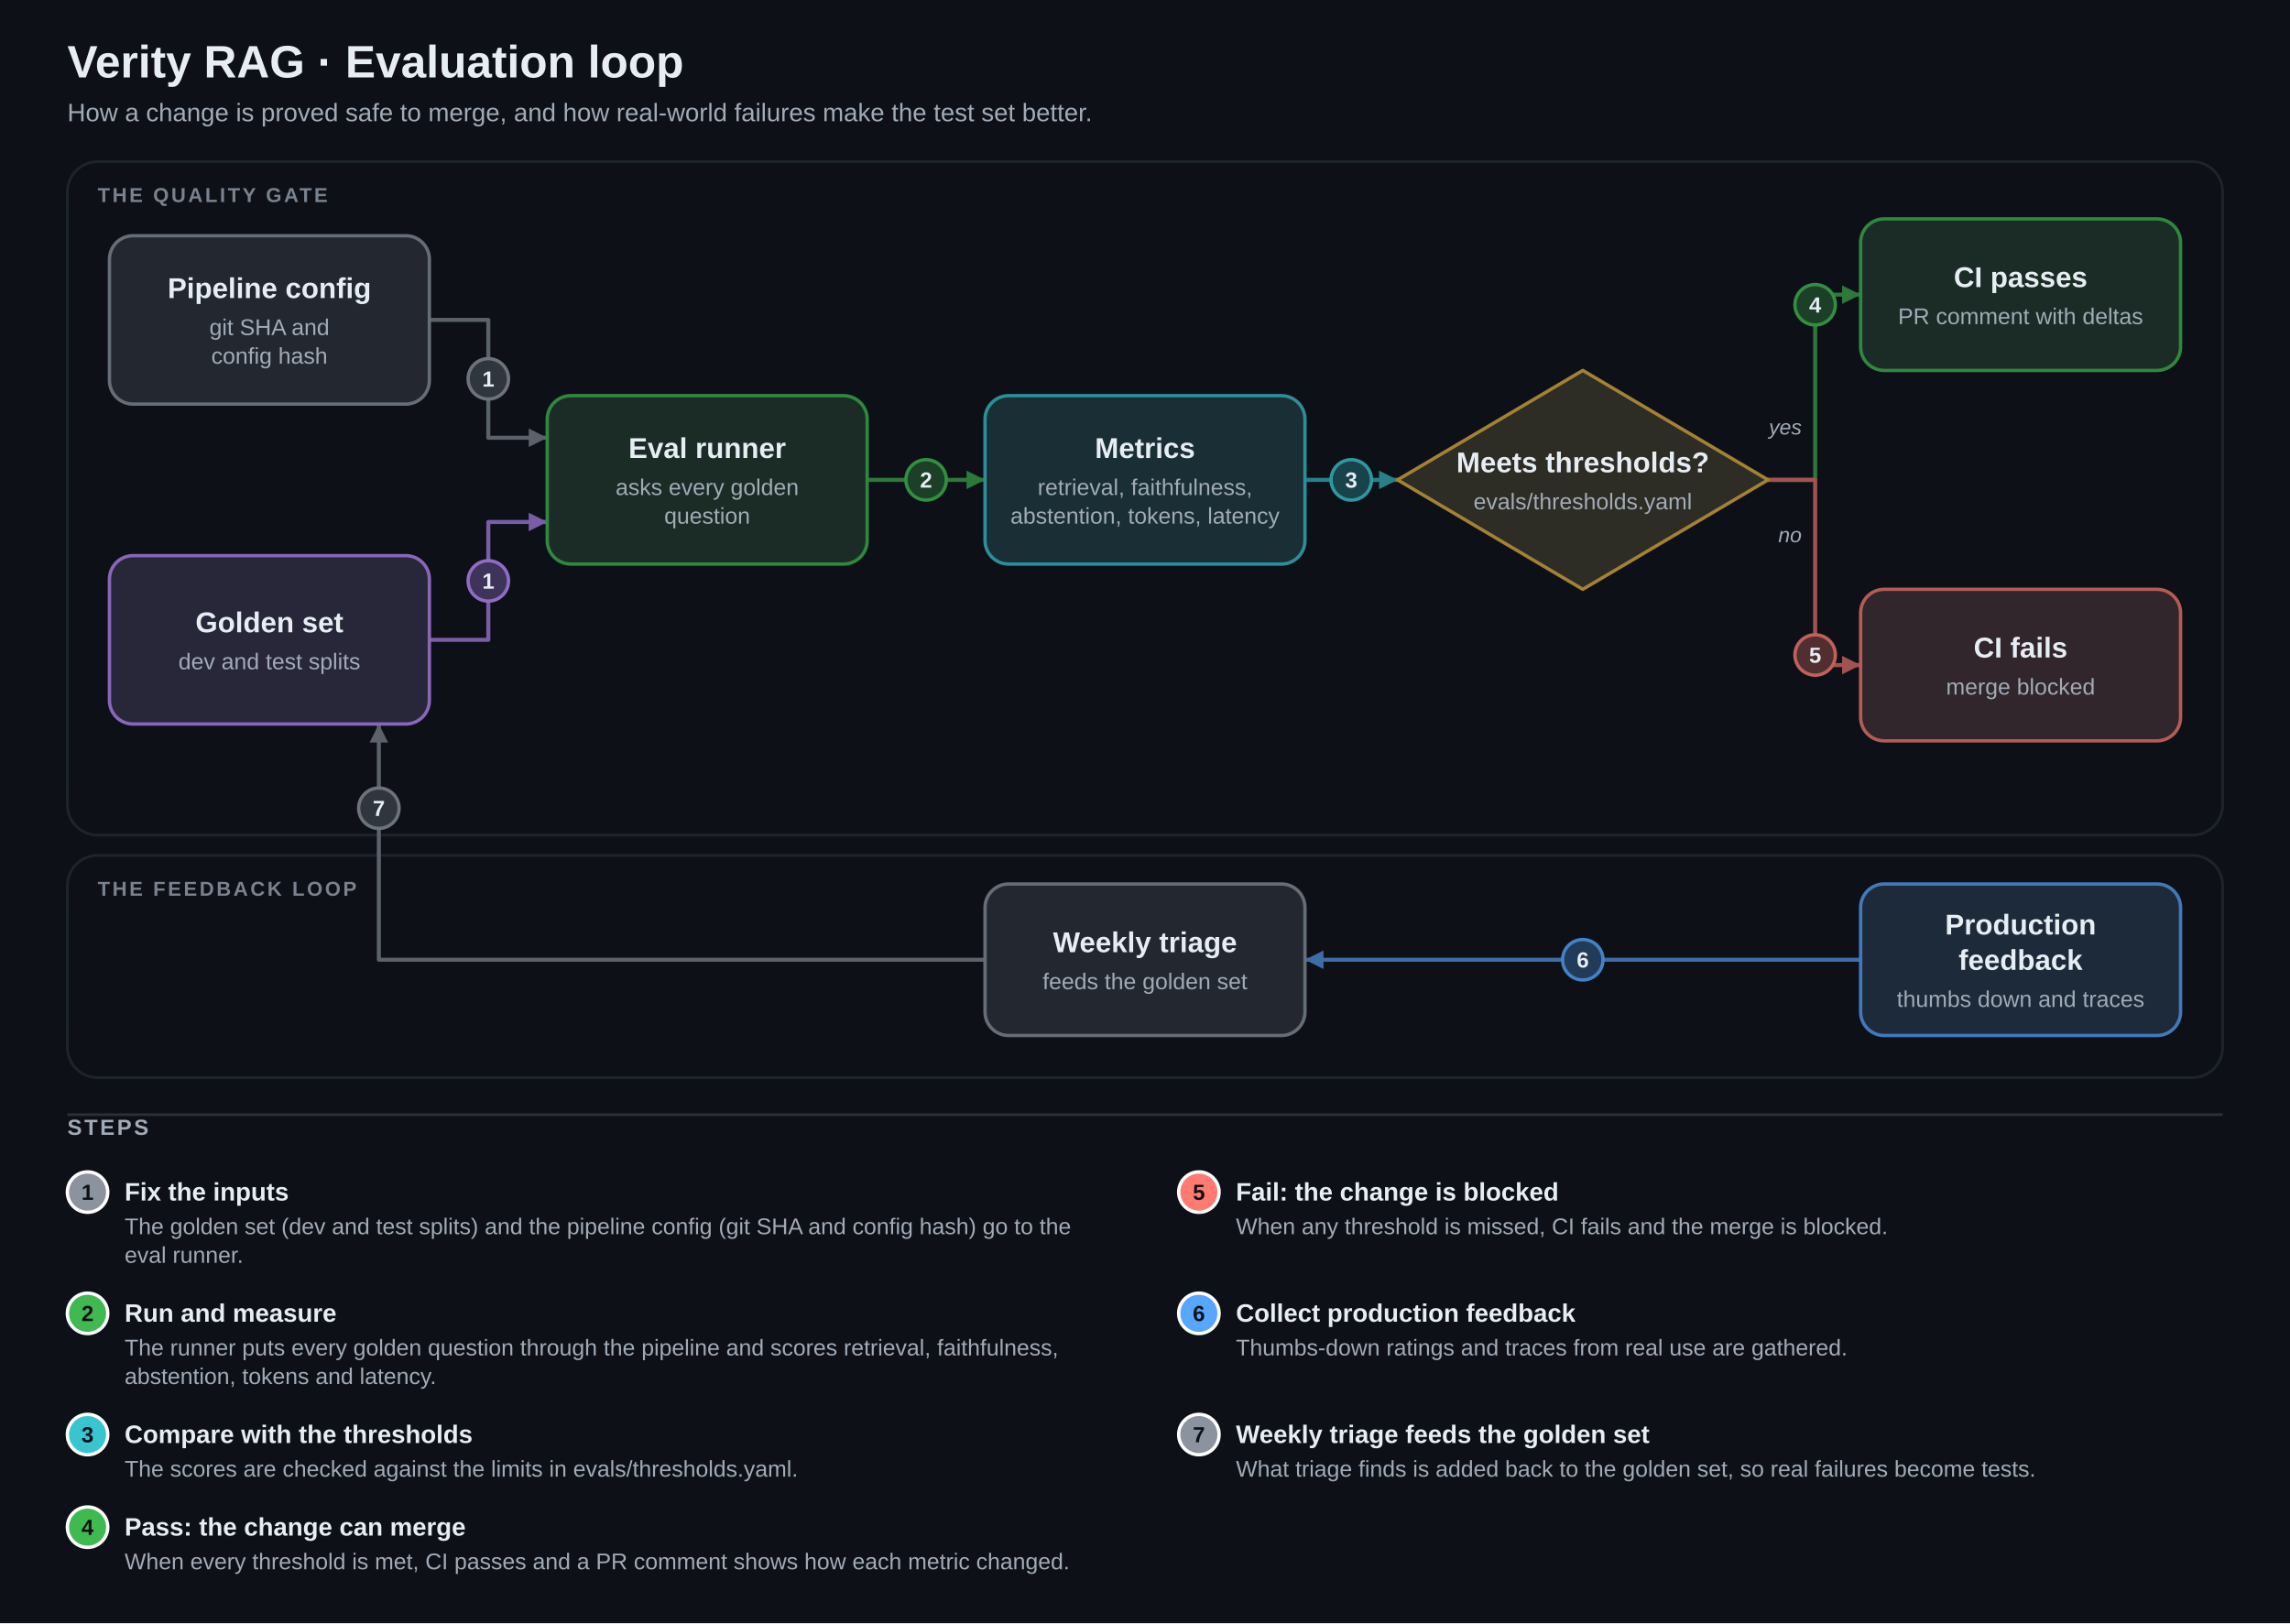
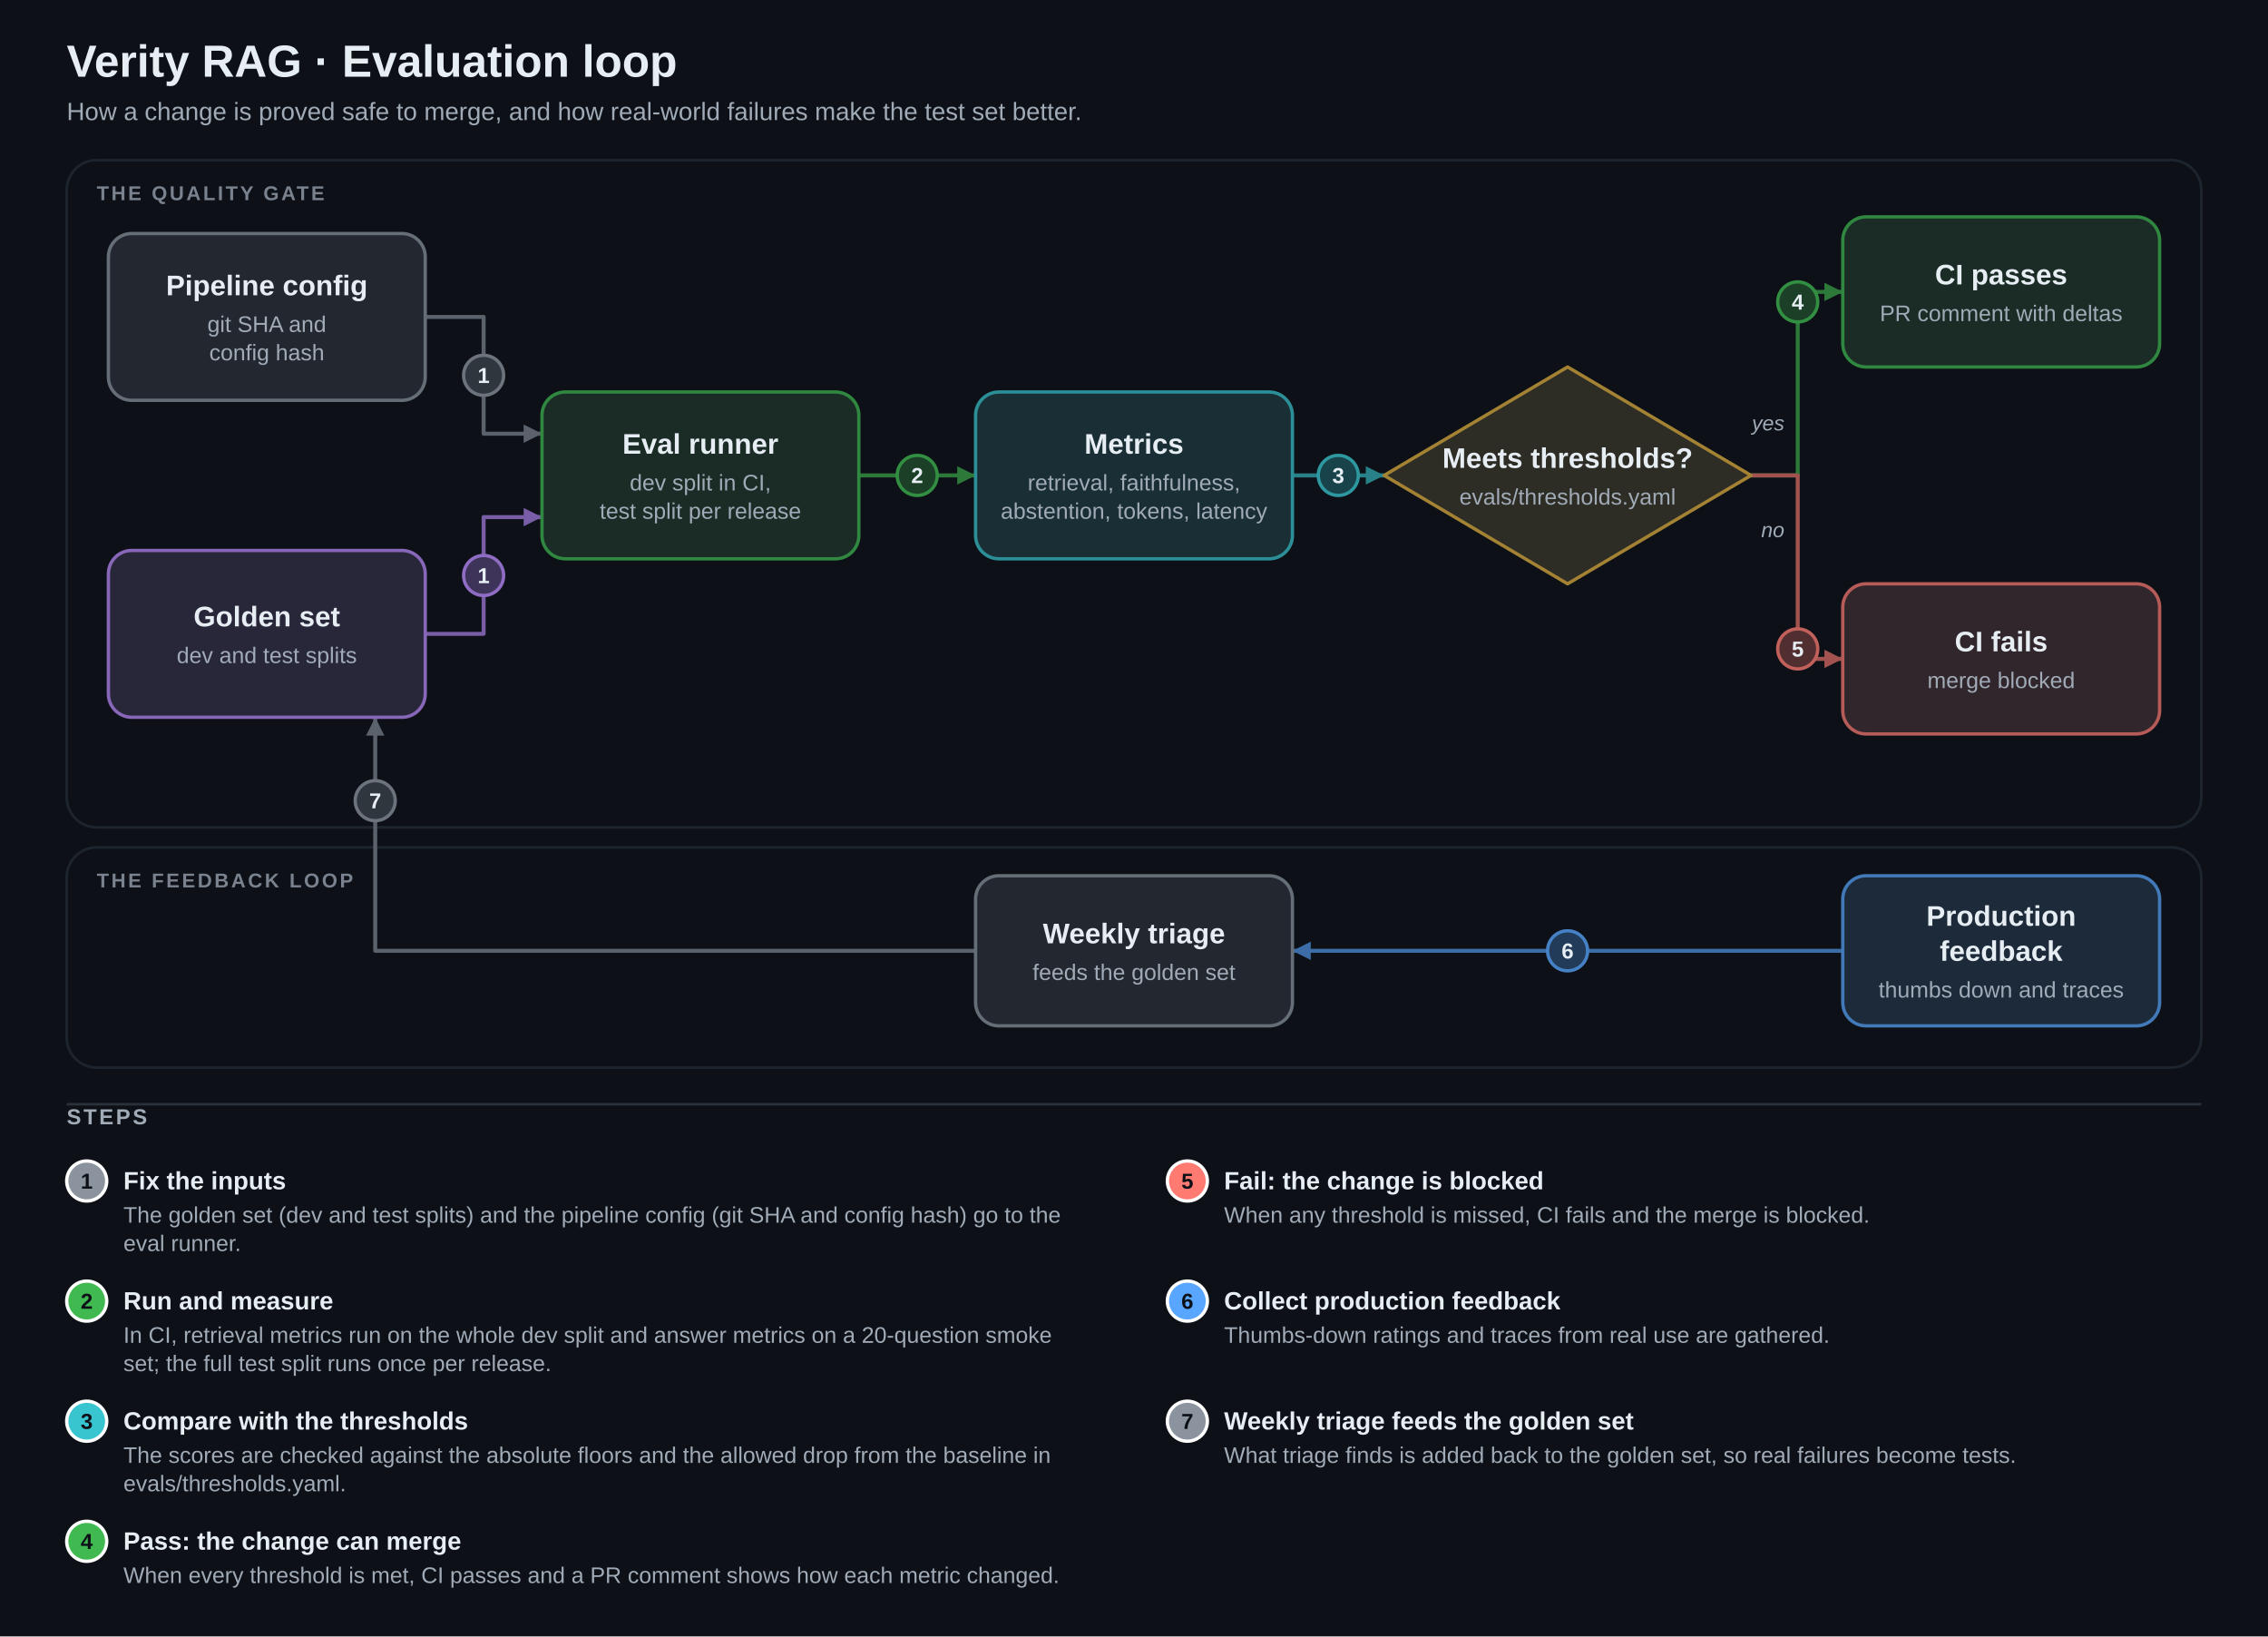
- <svg xmlns="http://www.w3.org/2000/svg" width="1360" height="964" viewBox="0 0 1360 964" font-family="Arial, 'Liberation Sans', Helvetica, sans-serif" role="img" aria-labelledby="t d">
+ <svg xmlns="http://www.w3.org/2000/svg" width="1360" height="981" viewBox="0 0 1360 981" font-family="Arial, 'Liberation Sans', Helvetica, sans-serif" role="img" aria-labelledby="t d">
  <rect width="100%" height="100%" fill="#0d1117" />
  <text x="40" y="46" font-size="27" font-weight="700" fill="#e6edf3">Verity RAG · Evaluation loop</text>
  <text x="40" y="72" font-size="15" fill="#a1abb7">How a change is proved safe to merge, and how real-world failures make the test set better.</text>
  <rect x="40" y="96" width="1280" height="400" rx="18" fill="none" stroke="#1d242d" stroke-width="1.6" />
  <text x="58" y="120" font-size="12" font-weight="700" letter-spacing="1.4" fill="#79828e">THE QUALITY GATE</text>
  <rect x="40" y="508" width="1280" height="132" rx="18" fill="none" stroke="#1d242d" stroke-width="1.6" />
  <text x="58" y="532" font-size="12" font-weight="700" letter-spacing="1.4" fill="#79828e">THE FEEDBACK LOOP</text>
  <polyline points="255.0,190.0 290.0,190.0 290.0,260.0 325.0,260.0" fill="none" stroke="#5b626b" stroke-width="2.4" stroke-linejoin="round" stroke-linecap="round" />
  <polygon points="325.0,260.0 314.0,265.5 314.0,254.5" fill="#5b626b" />
  <polyline points="255.0,380.0 290.0,380.0 290.0,310.0 325.0,310.0" fill="none" stroke="#7a5da7" stroke-width="2.4" stroke-linejoin="round" stroke-linecap="round" />
  <polygon points="325.0,310.0 314.0,315.5 314.0,304.5" fill="#7a5da7" />
  <polyline points="515.0,285.0 585.0,285.0" fill="none" stroke="#2c793a" stroke-width="2.4" stroke-linejoin="round" stroke-linecap="round" />
  <polygon points="585.0,285.0 574.0,290.5 574.0,279.5" fill="#2c793a" />
  <polyline points="775.0,285.0 830.0,285.0" fill="none" stroke="#288189" stroke-width="2.4" stroke-linejoin="round" stroke-linecap="round" />
  <polygon points="830.0,285.0 819.0,290.5 819.0,279.5" fill="#288189" />
  <polyline points="1050.0,285.0 1078.0,285.0 1078.0,175.0 1105.0,175.0" fill="none" stroke="#2c793a" stroke-width="2.4" stroke-linejoin="round" stroke-linecap="round" />
  <polygon points="1105.0,175.0 1094.0,180.5 1094.0,169.5" fill="#2c793a" />
  <text x="1070" y="258" text-anchor="end" font-size="12.5" font-style="italic" fill="#a1abb7" stroke="#0d1117" stroke-width="5" stroke-linejoin="round" paint-order="stroke">yes</text>
  <polyline points="1050.0,285.0 1078.0,285.0 1078.0,395.0 1105.0,395.0" fill="none" stroke="#a3534f" stroke-width="2.4" stroke-linejoin="round" stroke-linecap="round" />
  <polygon points="1105.0,395.0 1094.0,400.5 1094.0,389.5" fill="#a3534f" />
  <text x="1070" y="322" text-anchor="end" font-size="12.5" font-style="italic" fill="#a1abb7" stroke="#0d1117" stroke-width="5" stroke-linejoin="round" paint-order="stroke">no</text>
  <polyline points="1105.0,570.0 775.0,570.0" fill="none" stroke="#3c6da7" stroke-width="2.4" stroke-linejoin="round" stroke-linecap="round" />
  <polygon points="775.0,570.0 786.0,564.5 786.0,575.5" fill="#3c6da7" />
  <polyline points="585.0,570.0 225.0,570.0 225.0,430.0" fill="none" stroke="#5b626b" stroke-width="2.4" stroke-linejoin="round" stroke-linecap="round" />
  <polygon points="225.0,430.0 230.5,441.0 219.5,441.0" fill="#5b626b" />
  <rect x="65" y="140" width="190" height="100" rx="14" fill="#232830" stroke="#656d76" stroke-width="2" />
  <text x="160.0" y="177.0" text-anchor="middle" font-size="17" font-weight="700" fill="#e6edf3">Pipeline config</text>
  <text x="160.0" y="199.0" text-anchor="middle" font-size="13.5" fill="#a1abb7">git SHA and</text>
  <text x="160.0" y="216.0" text-anchor="middle" font-size="13.5" fill="#a1abb7">config hash</text>
  <rect x="65" y="330" width="190" height="100" rx="14" fill="#28273a" stroke="#8867b9" stroke-width="2" />
  <text x="160.0" y="375.5" text-anchor="middle" font-size="17" font-weight="700" fill="#e6edf3">Golden set</text>
  <text x="160.0" y="397.5" text-anchor="middle" font-size="13.5" fill="#a1abb7">dev and test splits</text>
  <rect x="325" y="235" width="190" height="100" rx="14" fill="#1b2c27" stroke="#30873f" stroke-width="2" />
  <text x="420.0" y="272.0" text-anchor="middle" font-size="17" font-weight="700" fill="#e6edf3">Eval runner</text>
-   <text x="420.0" y="294.0" text-anchor="middle" font-size="13.5" fill="#a1abb7">asks every golden</text>
-   <text x="420.0" y="311.0" text-anchor="middle" font-size="13.5" fill="#a1abb7">question</text>
+   <text x="420.0" y="294.0" text-anchor="middle" font-size="13.5" fill="#a1abb7">dev split in CI,</text>
+   <text x="420.0" y="311.0" text-anchor="middle" font-size="13.5" fill="#a1abb7">test split per release</text>
  <rect x="585" y="235" width="190" height="100" rx="14" fill="#1a2e35" stroke="#2c8f98" stroke-width="2" />
  <text x="680.0" y="272.0" text-anchor="middle" font-size="17" font-weight="700" fill="#e6edf3">Metrics</text>
  <text x="680.0" y="294.0" text-anchor="middle" font-size="13.5" fill="#a1abb7">retrieval, faithfulness,</text>
  <text x="680.0" y="311.0" text-anchor="middle" font-size="13.5" fill="#a1abb7">abstention, tokens, latency</text>
  <polygon points="940.0,220 1050,285.0 940.0,350 830,285.0" fill="#2d2c25" stroke="#a38234" stroke-width="2" stroke-linejoin="round" />
  <text x="940.0" y="280.5" text-anchor="middle" font-size="17" font-weight="700" fill="#e6edf3">Meets thresholds?</text>
  <text x="940.0" y="302.5" text-anchor="middle" font-size="13.5" fill="#a1abb7">evals/thresholds.yaml</text>
  <rect x="1105" y="130" width="190" height="90" rx="14" fill="#1b2c27" stroke="#30873f" stroke-width="2" />
  <text x="1200.0" y="170.5" text-anchor="middle" font-size="17" font-weight="700" fill="#e6edf3">CI passes</text>
  <text x="1200.0" y="192.5" text-anchor="middle" font-size="13.5" fill="#a1abb7">PR comment with deltas</text>
  <rect x="1105" y="350" width="190" height="90" rx="14" fill="#30262b" stroke="#b65b57" stroke-width="2" />
  <text x="1200.0" y="390.5" text-anchor="middle" font-size="17" font-weight="700" fill="#e6edf3">CI fails</text>
  <text x="1200.0" y="412.5" text-anchor="middle" font-size="13.5" fill="#a1abb7">merge blocked</text>
  <rect x="1105" y="525" width="190" height="90" rx="14" fill="#1d2a3a" stroke="#4279b9" stroke-width="2" />
  <text x="1200.0" y="555.0" text-anchor="middle" font-size="17" font-weight="700" fill="#e6edf3">Production</text>
  <text x="1200.0" y="576.0" text-anchor="middle" font-size="17" font-weight="700" fill="#e6edf3">feedback</text>
  <text x="1200.0" y="598.0" text-anchor="middle" font-size="13.5" fill="#a1abb7">thumbs down and traces</text>
  <rect x="585" y="525" width="190" height="90" rx="14" fill="#232830" stroke="#656d76" stroke-width="2" />
  <text x="680.0" y="565.5" text-anchor="middle" font-size="17" font-weight="700" fill="#e6edf3">Weekly triage</text>
  <text x="680.0" y="587.5" text-anchor="middle" font-size="13.5" fill="#a1abb7">feeds the golden set</text>
  <circle cx="290.0" cy="225.0" r="12" fill="#30363d" stroke="#6c737c" stroke-width="2" />
  <text x="290.0" y="229.6" text-anchor="middle" font-size="13" font-weight="700" fill="#e6edf3">1</text>
  <circle cx="290.0" cy="345.0" r="12" fill="#3e3358" stroke="#906dc5" stroke-width="2" />
  <text x="290.0" y="349.6" text-anchor="middle" font-size="13" font-weight="700" fill="#e6edf3">1</text>
  <circle cx="550.0" cy="285.0" r="12" fill="#1b4027" stroke="#328f42" stroke-width="2" />
  <text x="550.0" y="289.6" text-anchor="middle" font-size="13" font-weight="700" fill="#e6edf3">2</text>
  <circle cx="802.5" cy="285.0" r="12" fill="#19434b" stroke="#2e98a1" stroke-width="2" />
  <text x="802.5" y="289.6" text-anchor="middle" font-size="13" font-weight="700" fill="#e6edf3">3</text>
  <circle cx="1078.0" cy="181.0" r="12" fill="#1b4027" stroke="#328f42" stroke-width="2" />
  <text x="1078.0" y="185.6" text-anchor="middle" font-size="13" font-weight="700" fill="#e6edf3">4</text>
  <circle cx="1078.0" cy="389.0" r="12" fill="#512f30" stroke="#c2605b" stroke-width="2" />
  <text x="1078.0" y="393.6" text-anchor="middle" font-size="13" font-weight="700" fill="#e6edf3">5</text>
  <circle cx="940.0" cy="570.0" r="12" fill="#223b58" stroke="#4581c5" stroke-width="2" />
  <text x="940.0" y="574.6" text-anchor="middle" font-size="13" font-weight="700" fill="#e6edf3">6</text>
  <circle cx="225.0" cy="480.0" r="12" fill="#30363d" stroke="#6c737c" stroke-width="2" />
  <text x="225.0" y="484.6" text-anchor="middle" font-size="13" font-weight="700" fill="#e6edf3">7</text>
  <line x1="40" y1="662" x2="1320" y2="662" stroke="#2a313a" stroke-width="1.5" />
  <text x="40" y="674" font-size="13" font-weight="700" letter-spacing="1.4" fill="#a1abb7">STEPS</text>
  <circle cx="52.0" cy="708.0" r="12" fill="#8b949e" stroke="#ffffff" stroke-width="2" />
  <text x="52.0" y="712.6" text-anchor="middle" font-size="13" font-weight="700" fill="#0d1117">1</text>
  <text x="74.0" y="713" font-size="15" font-weight="700" fill="#e6edf3">Fix the inputs</text>
  <text x="74.0" y="733" font-size="13.5" fill="#a1abb7">The golden set (dev and test splits) and the pipeline config (git SHA and config hash) go to the</text>
  <text x="74.0" y="750" font-size="13.5" fill="#a1abb7">eval runner.</text>
  <circle cx="712.0" cy="708.0" r="12" fill="#ff7b72" stroke="#ffffff" stroke-width="2" />
  <text x="712.0" y="712.6" text-anchor="middle" font-size="13" font-weight="700" fill="#0d1117">5</text>
  <text x="734.0" y="713" font-size="15" font-weight="700" fill="#e6edf3">Fail: the change is blocked</text>
  <text x="734.0" y="733" font-size="13.5" fill="#a1abb7">When any threshold is missed, CI fails and the merge is blocked.</text>
  <circle cx="52.0" cy="780.0" r="12" fill="#3fb950" stroke="#ffffff" stroke-width="2" />
  <text x="52.0" y="784.6" text-anchor="middle" font-size="13" font-weight="700" fill="#0d1117">2</text>
  <text x="74.0" y="785" font-size="15" font-weight="700" fill="#e6edf3">Run and measure</text>
-   <text x="74.0" y="805" font-size="13.5" fill="#a1abb7">The runner puts every golden question through the pipeline and scores retrieval, faithfulness,</text>
-   <text x="74.0" y="822" font-size="13.5" fill="#a1abb7">abstention, tokens and latency.</text>
+   <text x="74.0" y="805" font-size="13.5" fill="#a1abb7">In CI, retrieval metrics run on the whole dev split and answer metrics on a 20-question smoke</text>
+   <text x="74.0" y="822" font-size="13.5" fill="#a1abb7">set; the full test split runs once per release.</text>
  <circle cx="712.0" cy="780.0" r="12" fill="#58a6ff" stroke="#ffffff" stroke-width="2" />
  <text x="712.0" y="784.6" text-anchor="middle" font-size="13" font-weight="700" fill="#0d1117">6</text>
  <text x="734.0" y="785" font-size="15" font-weight="700" fill="#e6edf3">Collect production feedback</text>
  <text x="734.0" y="805" font-size="13.5" fill="#a1abb7">Thumbs-down ratings and traces from real use are gathered.</text>
  <circle cx="52.0" cy="852.0" r="12" fill="#39c5cf" stroke="#ffffff" stroke-width="2" />
  <text x="52.0" y="856.6" text-anchor="middle" font-size="13" font-weight="700" fill="#0d1117">3</text>
  <text x="74.0" y="857" font-size="15" font-weight="700" fill="#e6edf3">Compare with the thresholds</text>
-   <text x="74.0" y="877" font-size="13.5" fill="#a1abb7">The scores are checked against the limits in evals/thresholds.yaml.</text>
+   <text x="74.0" y="877" font-size="13.5" fill="#a1abb7">The scores are checked against the absolute floors and the allowed drop from the baseline in</text>
+   <text x="74.0" y="894" font-size="13.5" fill="#a1abb7">evals/thresholds.yaml.</text>
  <circle cx="712.0" cy="852.0" r="12" fill="#8b949e" stroke="#ffffff" stroke-width="2" />
  <text x="712.0" y="856.6" text-anchor="middle" font-size="13" font-weight="700" fill="#0d1117">7</text>
  <text x="734.0" y="857" font-size="15" font-weight="700" fill="#e6edf3">Weekly triage feeds the golden set</text>
  <text x="734.0" y="877" font-size="13.5" fill="#a1abb7">What triage finds is added back to the golden set, so real failures become tests.</text>
-   <circle cx="52.0" cy="907.0" r="12" fill="#3fb950" stroke="#ffffff" stroke-width="2" />
-   <text x="52.0" y="911.6" text-anchor="middle" font-size="13" font-weight="700" fill="#0d1117">4</text>
-   <text x="74.0" y="912" font-size="15" font-weight="700" fill="#e6edf3">Pass: the change can merge</text>
-   <text x="74.0" y="932" font-size="13.5" fill="#a1abb7">When every threshold is met, CI passes and a PR comment shows how each metric changed.</text>
+   <circle cx="52.0" cy="924.0" r="12" fill="#3fb950" stroke="#ffffff" stroke-width="2" />
+   <text x="52.0" y="928.6" text-anchor="middle" font-size="13" font-weight="700" fill="#0d1117">4</text>
+   <text x="74.0" y="929" font-size="15" font-weight="700" fill="#e6edf3">Pass: the change can merge</text>
+   <text x="74.0" y="949" font-size="13.5" fill="#a1abb7">When every threshold is met, CI passes and a PR comment shows how each metric changed.</text>
</svg>
